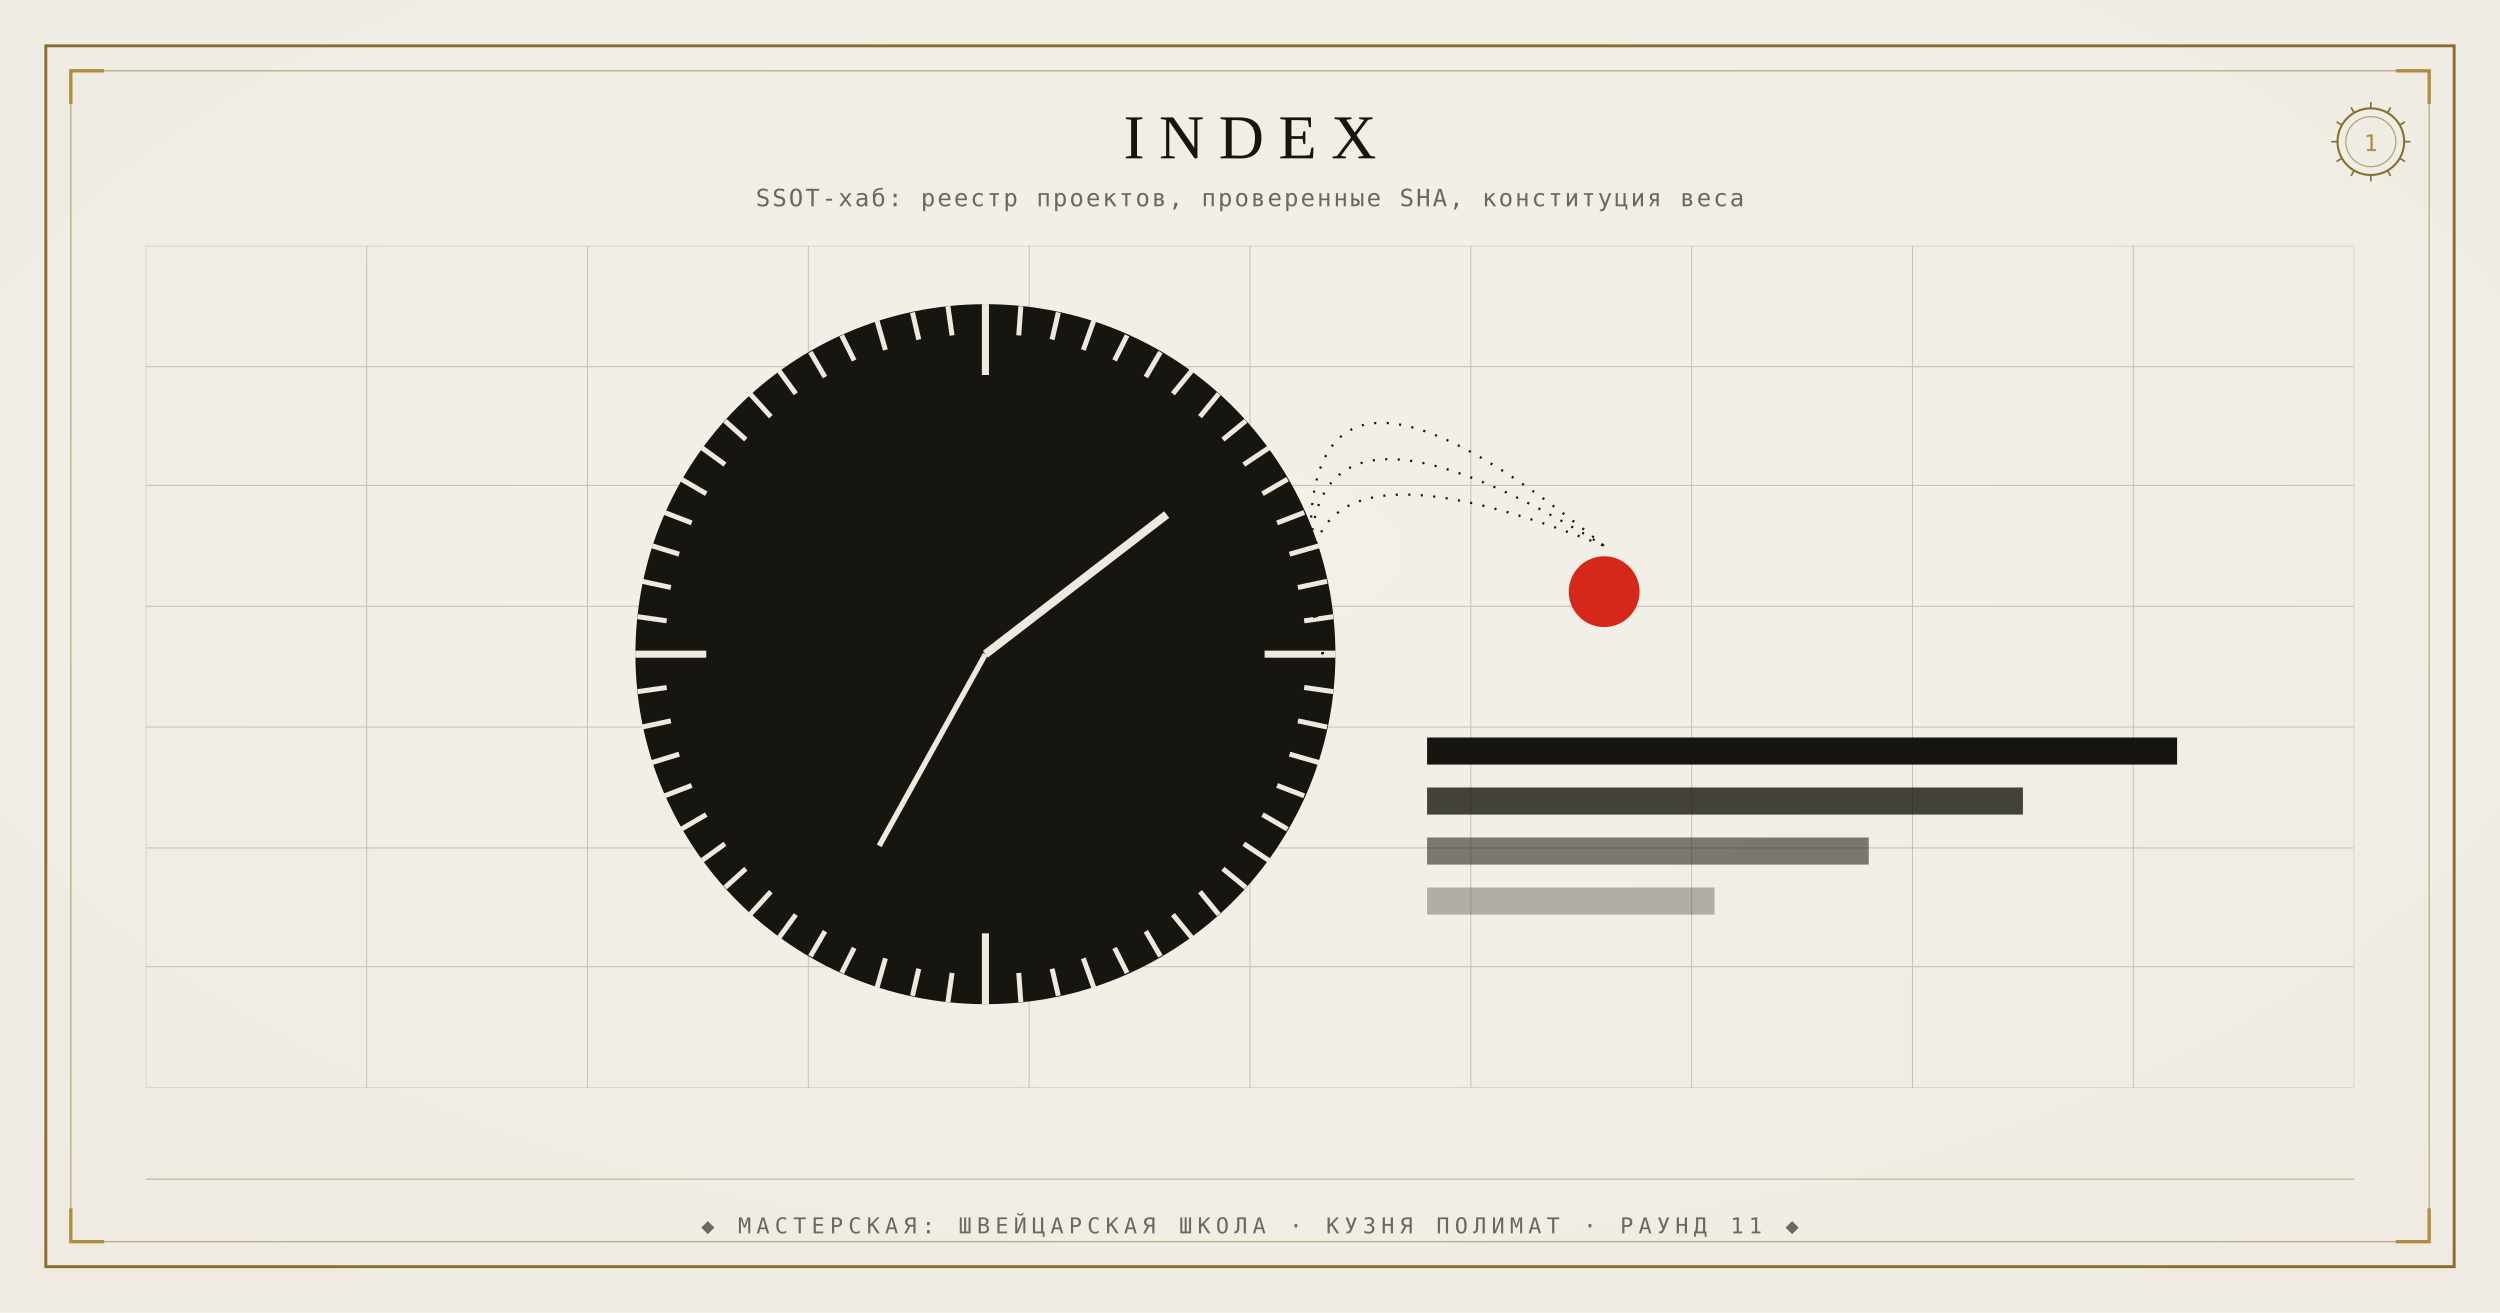
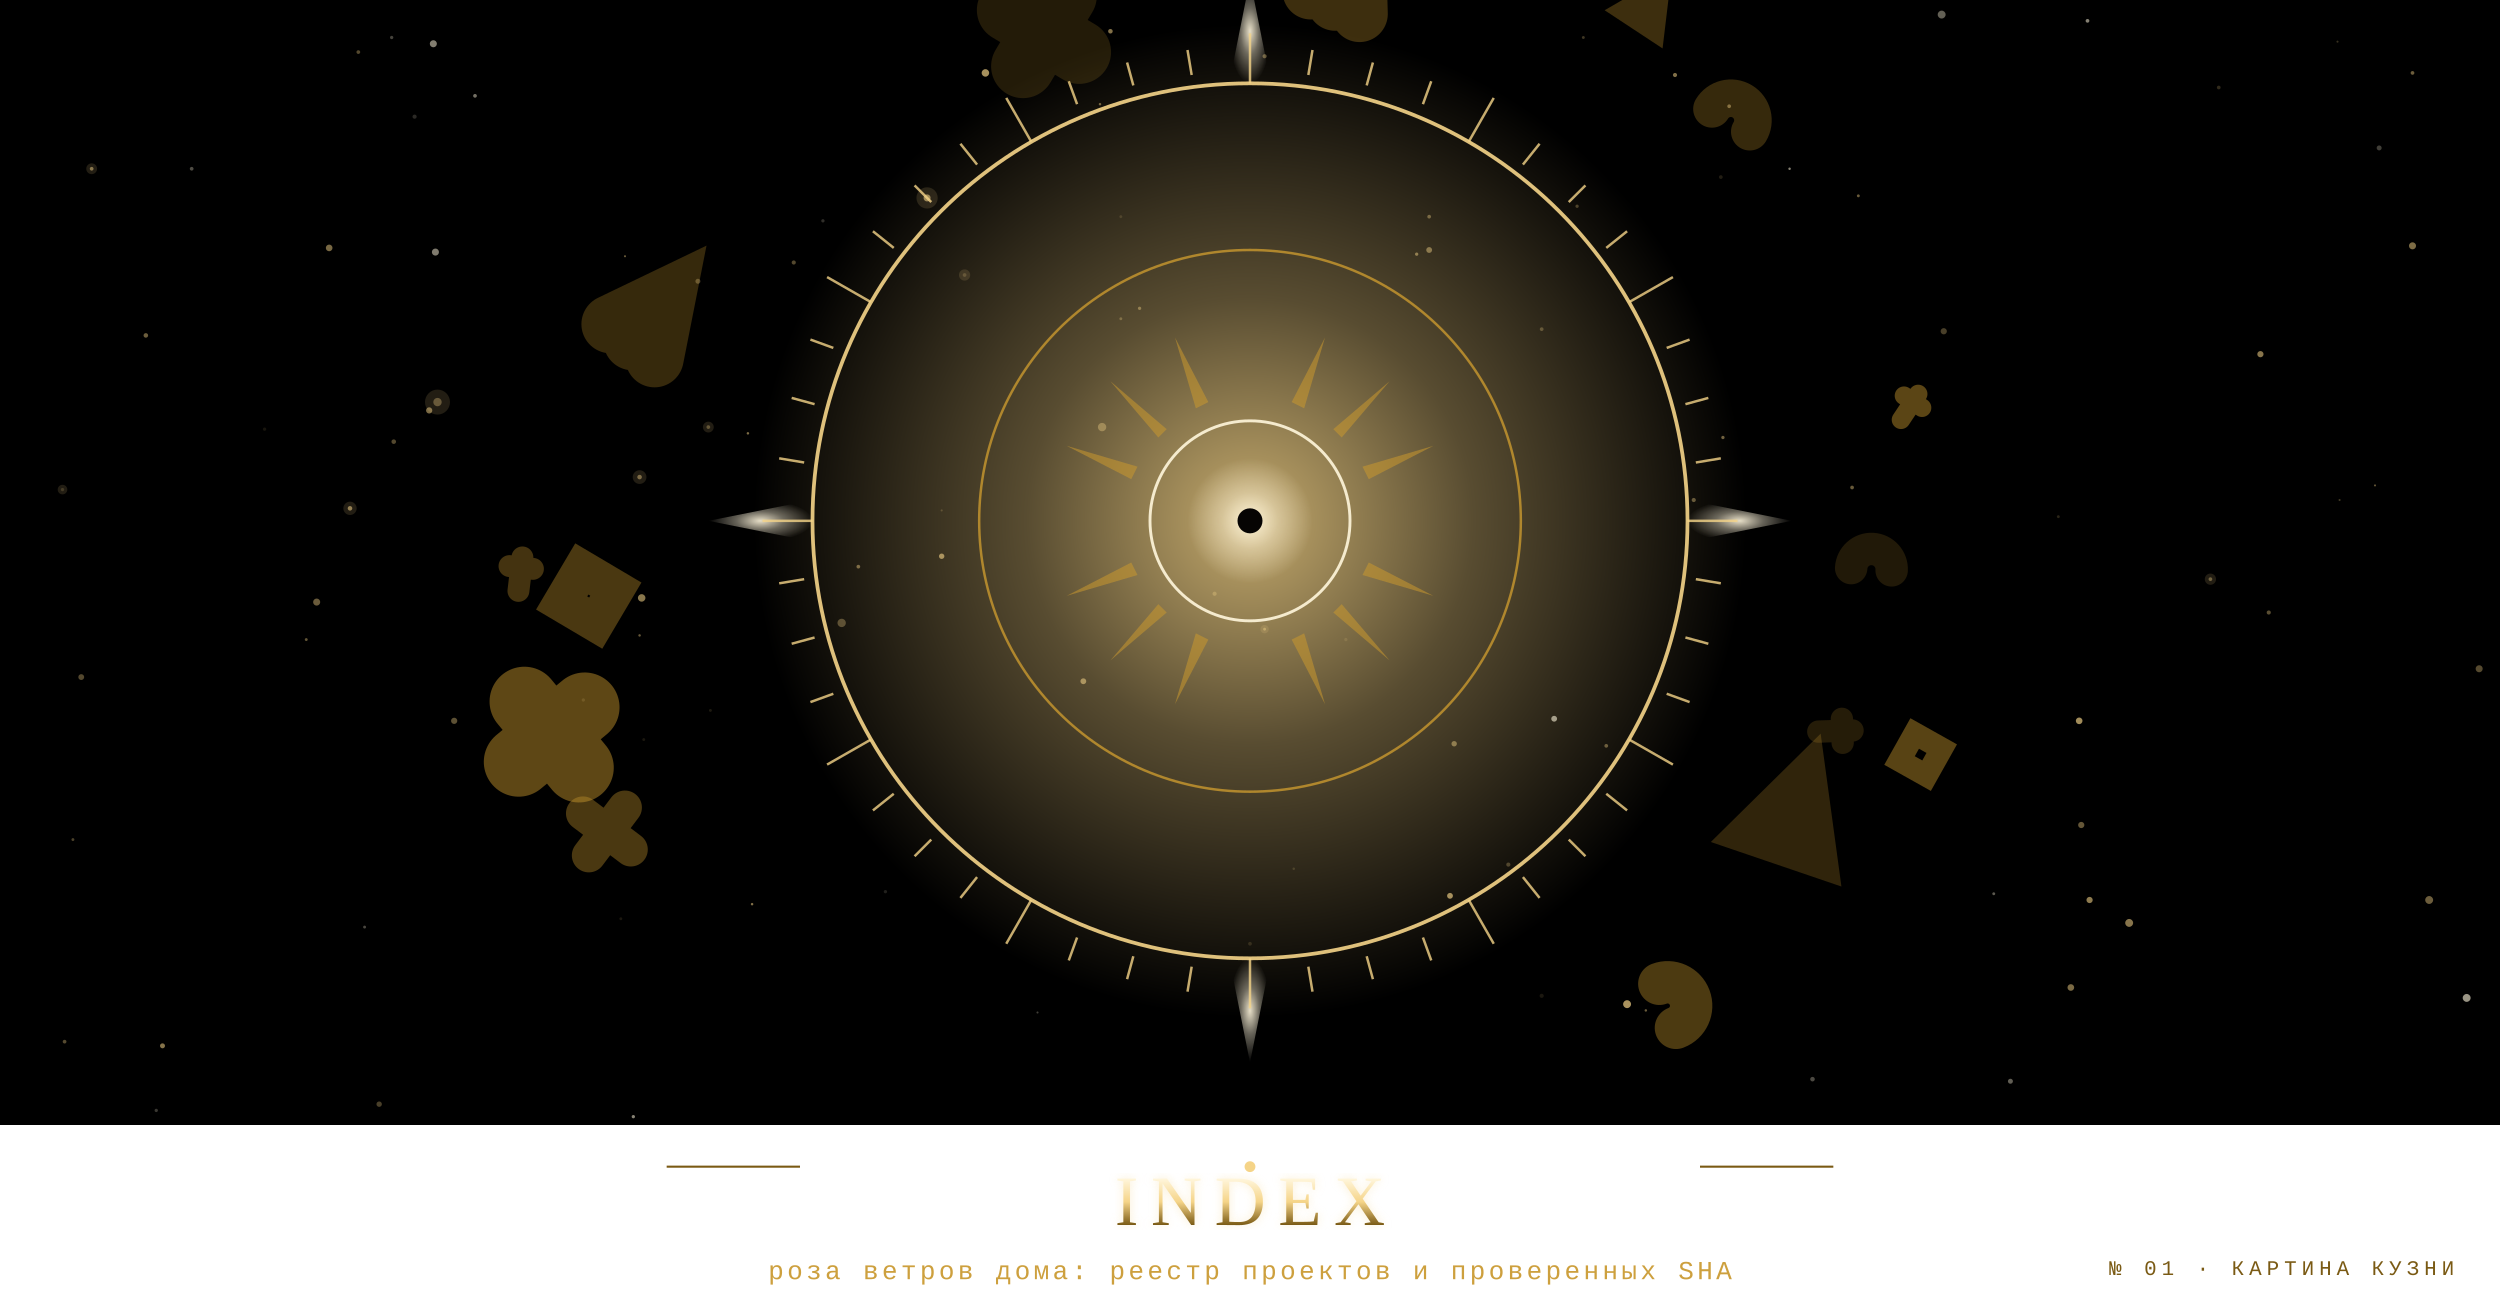
- <svg xmlns="http://www.w3.org/2000/svg" viewBox="0 0 1200 630" width="1200" height="630">
-   <rect width="1200" height="630" fill="#EDE9E0" />
-   <radialGradient id="vig1" cx="0.5" cy="0.42" r="0.95">
-     <stop offset="0" stop-color="#F4F1EA" />
-     <stop offset="1" stop-color="#EDE9E0" />
-   </radialGradient>
-   <rect width="1200" height="630" fill="url(#vig1)" opacity="0.9" />
-   <rect x="22" y="22" width="1156" height="586" fill="none" stroke="#8A6D2F" stroke-width="1.4" />
-   <rect x="34" y="34" width="1132" height="562" fill="none" stroke="#8A6D2F" stroke-width="0.6" opacity="0.55" />
-   <path d="M 34 50 L 34 34 L 50 34" fill="none" stroke="#B08D3E" stroke-width="1.6" />
-   <path d="M 1166 50 L 1166 34 L 1150 34" fill="none" stroke="#B08D3E" stroke-width="1.6" />
-   <path d="M 34 580 L 34 596 L 50 596" fill="none" stroke="#B08D3E" stroke-width="1.6" />
-   <path d="M 1166 580 L 1166 596 L 1150 596" fill="none" stroke="#B08D3E" stroke-width="1.6" />
-   <text x="600.0" y="76" text-anchor="middle" font-family="Georgia, 'Times New Roman', serif" font-size="30" fill="#17150F" letter-spacing="7">INDEX</text>
-   <text x="600.0" y="99" text-anchor="middle" font-family="'Cascadia Mono', ui-monospace, Consolas, monospace" font-size="11.5" fill="#6E675B" letter-spacing="1">SSOT-хаб: реестр проектов, проверенные SHA, конституция веса</text>
-   <g transform="translate(1138,68)">
-     <circle r="16" fill="none" stroke="#8A6D2F" stroke-width="1" />
-     <circle r="12" fill="none" stroke="#8A6D2F" stroke-width="0.6" opacity="0.6" />
-     <text y="4.5" text-anchor="middle" font-family="'Cascadia Mono', ui-monospace, Consolas, monospace" font-size="11" fill="#B08D3E">1</text>
-     <g stroke="#8A6D2F" stroke-width="0.8">
-       <line x1="0" y1="-19" x2="0" y2="-16" transform="rotate(0)" />
-       <line x1="0" y1="-19" x2="0" y2="-16" transform="rotate(30)" />
-       <line x1="0" y1="-19" x2="0" y2="-16" transform="rotate(60)" />
-       <line x1="0" y1="-19" x2="0" y2="-16" transform="rotate(90)" />
-       <line x1="0" y1="-19" x2="0" y2="-16" transform="rotate(120)" />
-       <line x1="0" y1="-19" x2="0" y2="-16" transform="rotate(150)" />
-       <line x1="0" y1="-19" x2="0" y2="-16" transform="rotate(180)" />
-       <line x1="0" y1="-19" x2="0" y2="-16" transform="rotate(210)" />
-       <line x1="0" y1="-19" x2="0" y2="-16" transform="rotate(240)" />
-       <line x1="0" y1="-19" x2="0" y2="-16" transform="rotate(270)" />
-       <line x1="0" y1="-19" x2="0" y2="-16" transform="rotate(300)" />
-       <line x1="0" y1="-19" x2="0" y2="-16" transform="rotate(330)" />
-     </g>
-   </g>
-   <line x1="70" y1="566" x2="1130" y2="566" stroke="#8A6D2F" stroke-width="0.5" opacity="0.5" />
-   <text x="600.0" y="592" text-anchor="middle" font-family="'Cascadia Mono', ui-monospace, Consolas, monospace" font-size="10.5" fill="#6E675B" letter-spacing="2.5">◆ МАСТЕРСКАЯ: ШВЕЙЦАРСКАЯ ШКОЛА · КУЗНЯ ПОЛИМАТ · РАУНД 11 ◆</text>
-   <clipPath id="clip1">
-     <rect x="70" y="118" width="1060" height="404" />
-   </clipPath>
-   <g clip-path="url(#clip1)">
-     <line x1="70" y1="118" x2="70" y2="522" stroke="#C9C2B4" stroke-width="0.5" />
-     <line x1="176" y1="118" x2="176" y2="522" stroke="#C9C2B4" stroke-width="0.5" />
-     <line x1="282" y1="118" x2="282" y2="522" stroke="#C9C2B4" stroke-width="0.5" />
-     <line x1="388" y1="118" x2="388" y2="522" stroke="#C9C2B4" stroke-width="0.5" />
-     <line x1="494" y1="118" x2="494" y2="522" stroke="#C9C2B4" stroke-width="0.5" />
-     <line x1="600" y1="118" x2="600" y2="522" stroke="#C9C2B4" stroke-width="0.5" />
-     <line x1="706" y1="118" x2="706" y2="522" stroke="#C9C2B4" stroke-width="0.5" />
-     <line x1="812" y1="118" x2="812" y2="522" stroke="#C9C2B4" stroke-width="0.5" />
-     <line x1="918" y1="118" x2="918" y2="522" stroke="#C9C2B4" stroke-width="0.5" />
-     <line x1="1024" y1="118" x2="1024" y2="522" stroke="#C9C2B4" stroke-width="0.5" />
-     <line x1="1130" y1="118" x2="1130" y2="522" stroke="#C9C2B4" stroke-width="0.5" />
-     <line x1="70" y1="118" x2="1130" y2="118" stroke="#C9C2B4" stroke-width="0.5" />
-     <line x1="70" y1="176" x2="1130" y2="176" stroke="#C9C2B4" stroke-width="0.5" />
-     <line x1="70" y1="233" x2="1130" y2="233" stroke="#C9C2B4" stroke-width="0.5" />
-     <line x1="70" y1="291" x2="1130" y2="291" stroke="#C9C2B4" stroke-width="0.5" />
-     <line x1="70" y1="349" x2="1130" y2="349" stroke="#C9C2B4" stroke-width="0.5" />
-     <line x1="70" y1="407" x2="1130" y2="407" stroke="#C9C2B4" stroke-width="0.5" />
-     <line x1="70" y1="464" x2="1130" y2="464" stroke="#C9C2B4" stroke-width="0.5" />
-     <line x1="70" y1="522" x2="1130" y2="522" stroke="#C9C2B4" stroke-width="0.5" />
-     <circle cx="473" cy="314" r="168" fill="#17150F" />
-     <line x1="627" y1="314" x2="641" y2="314" stroke="#EDE9E0" stroke-width="2.4" />
-     <line x1="626" y1="330" x2="640" y2="332" stroke="#EDE9E0" stroke-width="2.4" />
-     <line x1="623" y1="346" x2="637" y2="349" stroke="#EDE9E0" stroke-width="2.4" />
-     <line x1="619" y1="362" x2="633" y2="366" stroke="#EDE9E0" stroke-width="2.4" />
-     <line x1="613" y1="377" x2="626" y2="382" stroke="#EDE9E0" stroke-width="2.4" />
-     <line x1="606" y1="391" x2="618" y2="398" stroke="#EDE9E0" stroke-width="2.4" />
-     <line x1="597" y1="405" x2="609" y2="413" stroke="#EDE9E0" stroke-width="2.4" />
-     <line x1="587" y1="417" x2="598" y2="426" stroke="#EDE9E0" stroke-width="2.4" />
-     <line x1="576" y1="428" x2="585" y2="439" stroke="#EDE9E0" stroke-width="2.4" />
-     <line x1="563" y1="439" x2="572" y2="450" stroke="#EDE9E0" stroke-width="2.4" />
-     <line x1="550" y1="447" x2="557" y2="459" stroke="#EDE9E0" stroke-width="2.4" />
-     <line x1="535" y1="455" x2="541" y2="467" stroke="#EDE9E0" stroke-width="2.4" />
-     <line x1="520" y1="460" x2="525" y2="474" stroke="#EDE9E0" stroke-width="2.4" />
-     <line x1="505" y1="465" x2="508" y2="478" stroke="#EDE9E0" stroke-width="2.4" />
-     <line x1="489" y1="467" x2="490" y2="481" stroke="#EDE9E0" stroke-width="2.4" />
-     <line x1="473" y1="468" x2="473" y2="482" stroke="#EDE9E0" stroke-width="2.4" />
-     <line x1="457" y1="467" x2="455" y2="481" stroke="#EDE9E0" stroke-width="2.4" />
-     <line x1="441" y1="465" x2="438" y2="478" stroke="#EDE9E0" stroke-width="2.4" />
-     <line x1="425" y1="460" x2="421" y2="474" stroke="#EDE9E0" stroke-width="2.4" />
-     <line x1="410" y1="455" x2="404" y2="467" stroke="#EDE9E0" stroke-width="2.4" />
-     <line x1="396" y1="447" x2="389" y2="459" stroke="#EDE9E0" stroke-width="2.4" />
-     <line x1="382" y1="439" x2="374" y2="450" stroke="#EDE9E0" stroke-width="2.4" />
-     <line x1="370" y1="428" x2="360" y2="439" stroke="#EDE9E0" stroke-width="2.4" />
-     <line x1="358" y1="417" x2="348" y2="426" stroke="#EDE9E0" stroke-width="2.4" />
-     <line x1="348" y1="405" x2="337" y2="413" stroke="#EDE9E0" stroke-width="2.4" />
-     <line x1="339" y1="391" x2="327" y2="398" stroke="#EDE9E0" stroke-width="2.4" />
-     <line x1="332" y1="377" x2="319" y2="382" stroke="#EDE9E0" stroke-width="2.4" />
-     <line x1="326" y1="362" x2="313" y2="366" stroke="#EDE9E0" stroke-width="2.4" />
-     <line x1="322" y1="346" x2="308" y2="349" stroke="#EDE9E0" stroke-width="2.4" />
-     <line x1="320" y1="330" x2="306" y2="332" stroke="#EDE9E0" stroke-width="2.4" />
-     <line x1="319" y1="314" x2="305" y2="314" stroke="#EDE9E0" stroke-width="2.4" />
-     <line x1="320" y1="298" x2="306" y2="296" stroke="#EDE9E0" stroke-width="2.4" />
-     <line x1="322" y1="282" x2="308" y2="279" stroke="#EDE9E0" stroke-width="2.4" />
-     <line x1="326" y1="266" x2="313" y2="262" stroke="#EDE9E0" stroke-width="2.4" />
-     <line x1="332" y1="251" x2="319" y2="246" stroke="#EDE9E0" stroke-width="2.4" />
-     <line x1="339" y1="237" x2="327" y2="230" stroke="#EDE9E0" stroke-width="2.4" />
-     <line x1="348" y1="223" x2="337" y2="215" stroke="#EDE9E0" stroke-width="2.4" />
-     <line x1="358" y1="211" x2="348" y2="202" stroke="#EDE9E0" stroke-width="2.4" />
-     <line x1="370" y1="200" x2="360" y2="189" stroke="#EDE9E0" stroke-width="2.4" />
-     <line x1="382" y1="189" x2="374" y2="178" stroke="#EDE9E0" stroke-width="2.4" />
-     <line x1="396" y1="181" x2="389" y2="169" stroke="#EDE9E0" stroke-width="2.4" />
-     <line x1="410" y1="173" x2="404" y2="161" stroke="#EDE9E0" stroke-width="2.4" />
-     <line x1="425" y1="168" x2="421" y2="154" stroke="#EDE9E0" stroke-width="2.4" />
-     <line x1="441" y1="163" x2="438" y2="150" stroke="#EDE9E0" stroke-width="2.4" />
-     <line x1="457" y1="161" x2="455" y2="147" stroke="#EDE9E0" stroke-width="2.4" />
-     <line x1="473" y1="160" x2="473" y2="146" stroke="#EDE9E0" stroke-width="2.4" />
-     <line x1="489" y1="161" x2="490" y2="147" stroke="#EDE9E0" stroke-width="2.4" />
-     <line x1="505" y1="163" x2="508" y2="150" stroke="#EDE9E0" stroke-width="2.4" />
-     <line x1="520" y1="168" x2="525" y2="154" stroke="#EDE9E0" stroke-width="2.4" />
-     <line x1="535" y1="173" x2="541" y2="161" stroke="#EDE9E0" stroke-width="2.4" />
-     <line x1="550" y1="181" x2="557" y2="169" stroke="#EDE9E0" stroke-width="2.4" />
-     <line x1="563" y1="189" x2="572" y2="178" stroke="#EDE9E0" stroke-width="2.4" />
-     <line x1="576" y1="200" x2="585" y2="189" stroke="#EDE9E0" stroke-width="2.4" />
-     <line x1="587" y1="211" x2="598" y2="202" stroke="#EDE9E0" stroke-width="2.4" />
-     <line x1="597" y1="223" x2="609" y2="215" stroke="#EDE9E0" stroke-width="2.4" />
-     <line x1="606" y1="237" x2="618" y2="230" stroke="#EDE9E0" stroke-width="2.4" />
-     <line x1="613" y1="251" x2="626" y2="246" stroke="#EDE9E0" stroke-width="2.4" />
-     <line x1="619" y1="266" x2="633" y2="262" stroke="#EDE9E0" stroke-width="2.4" />
-     <line x1="623" y1="282" x2="637" y2="279" stroke="#EDE9E0" stroke-width="2.4" />
-     <line x1="626" y1="298" x2="640" y2="296" stroke="#EDE9E0" stroke-width="2.4" />
-     <line x1="607" y1="314" x2="641" y2="314" stroke="#EDE9E0" stroke-width="3.4" />
-     <line x1="473" y1="448" x2="473" y2="482" stroke="#EDE9E0" stroke-width="3.4" />
-     <line x1="339" y1="314" x2="305" y2="314" stroke="#EDE9E0" stroke-width="3.4" />
-     <line x1="473" y1="180" x2="473" y2="146" stroke="#EDE9E0" stroke-width="3.4" />
-     <line x1="473" y1="314" x2="560" y2="247" stroke="#EDE9E0" stroke-width="4" />
-     <line x1="473" y1="314" x2="422" y2="406" stroke="#EDE9E0" stroke-width="2.6" />
-     <circle cx="770" cy="284" r="17" fill="#D5281B" />
-     <rect x="685" y="354" width="360" height="13" fill="#17150F" />
-     <rect x="685" y="378" width="286" height="13" fill="#17150F" opacity="0.8" />
-     <rect x="685" y="402" width="212" height="13" fill="#17150F" opacity="0.55" />
-     <rect x="685" y="426" width="138" height="13" fill="#17150F" opacity="0.3" />
-     <path d="M 635 314 Q 600 194 770 262" fill="none" stroke="#17150F" stroke-width="1.1" stroke-dasharray="1 5" />
-     <path d="M 635 314 Q 600 158 770 262" fill="none" stroke="#17150F" stroke-width="1.1" stroke-dasharray="1 5" />
-     <path d="M 635 314 Q 600 122 770 262" fill="none" stroke="#17150F" stroke-width="1.1" stroke-dasharray="1 5" />
-   </g>
+ <svg xmlns="http://www.w3.org/2000/svg" viewBox="0 0 1200 630" width="1200" height="630" role="img">
+   <defs>
+     <linearGradient id="bg" x1="0" y1="0" x2="0" y2="1">
+       <stop offset="0" stop-color="#030202" />
+       <stop offset=".55" stop-color="#0A0705" />
+       <stop offset="1" stop-color="#060403" />
+     </linearGradient>
+     <radialGradient id="vig" cx=".5" cy=".46" r=".75">
+       <stop offset=".55" stop-color="#000" stop-opacity="0" />
+       <stop offset="1" stop-color="#000" stop-opacity=".82" />
+     </radialGradient>
+   </defs>
+   <rect width="1200" height="540" fill="url(#bg)" />
+   <defs>
+     <filter id="neb" x="-20%" y="-20%" width="140%" height="140%">
+       <feTurbulence type="fractalNoise" baseFrequency="0.004 0.009" numOctaves="4" seed="4" result="n" />
+       <feColorMatrix in="n" type="matrix" values="0 0 0 0 0.961  0 0 0 0 0.831  0 0 0 0 0.533  0 0 0 0.85 -0.36" />
+       <feGaussianBlur stdDeviation="2" />
+     </filter>
+     <filter id="neb2" x="-20%" y="-20%" width="140%" height="140%">
+       <feTurbulence type="fractalNoise" baseFrequency="0.009 0.006" numOctaves="3" seed="11" result="n" />
+       <feColorMatrix in="n" type="matrix" values="0 0 0 0 0.373  0 0 0 0 0.722  0 0 0 0 0.788  0 0 0 0.42 -0.51" />
+       <feGaussianBlur stdDeviation="1.6" />
+     </filter>
+     <radialGradient id="gl">
+       <stop offset="0" stop-color="#F5D488" stop-opacity="0.8" />
+       <stop offset=".45" stop-color="#F5D488" stop-opacity="0.36" />
+       <stop offset="1" stop-color="#F5D488" stop-opacity="0" />
+     </radialGradient>
+     <radialGradient id="n">
+       <stop offset="0" stop-color="#FFF6DC" stop-opacity="0.95" />
+       <stop offset=".45" stop-color="#FFF6DC" stop-opacity="0.43" />
+       <stop offset="1" stop-color="#FFF6DC" stop-opacity="0" />
+     </radialGradient>
+   </defs>
+   <rect width="1200" height="540" opacity="2.75" />
+   <circle cx="600.0" cy="250.0" r="240.0" fill="url(#gl)" />
+   <path d="M810 240 L860 250 L810 260 Z" fill="url(#n)" opacity="0.95" />
+   <path d="M657 270 L688 286 L654 276 Z" fill="#C9982E" opacity="0.55" />
+   <path d="M644 290 L667 317 L640 294 Z" fill="#C9982E" opacity="0.55" />
+   <path d="M626 304 L636 338 L620 307 Z" fill="#C9982E" opacity="0.55" />
+   <path d="M610 460 L600 510 L590 460 Z" fill="url(#n)" opacity="0.95" />
+   <path d="M580 307 L564 338 L574 304 Z" fill="#C9982E" opacity="0.55" />
+   <path d="M560 294 L533 317 L556 290 Z" fill="#C9982E" opacity="0.55" />
+   <path d="M546 276 L512 286 L543 270 Z" fill="#C9982E" opacity="0.55" />
+   <path d="M390 260 L340 250 L390 240 Z" fill="url(#n)" opacity="0.95" />
+   <path d="M543 230 L512 214 L546 224 Z" fill="#C9982E" opacity="0.55" />
+   <path d="M556 210 L533 183 L560 206 Z" fill="#C9982E" opacity="0.55" />
+   <path d="M574 196 L564 162 L580 193 Z" fill="#C9982E" opacity="0.55" />
+   <path d="M590 40 L600 -10 L610 40 Z" fill="url(#n)" opacity="0.95" />
+   <path d="M620 193 L636 162 L626 196 Z" fill="#C9982E" opacity="0.55" />
+   <path d="M640 206 L667 183 L644 210 Z" fill="#C9982E" opacity="0.55" />
+   <path d="M654 224 L688 214 L657 230 Z" fill="#C9982E" opacity="0.55" />
+   <circle cx="600" cy="250" r="210" fill="none" stroke="#F5D488" stroke-width="1.8" opacity="0.9" />
+   <circle cx="600" cy="250" r="130" fill="none" stroke="#C9982E" stroke-width="1.2" opacity="0.8" />
+   <circle cx="600" cy="250" r="48" fill="none" stroke="#FFF6DC" stroke-width="1.4" opacity="0.9" />
+   <circle cx="600" cy="250" r="30" fill="url(#n)" />
+   <circle cx="600" cy="250" r="6" fill="#060403" />
+   <line x1="810" y1="250" x2="834" y2="250" stroke="#F5D488" stroke-width="1.2" opacity=".8" />
+   <line x1="814" y1="278" x2="826" y2="280" stroke="#F5D488" stroke-width="1.2" opacity=".8" />
+   <line x1="809" y1="306" x2="820" y2="309" stroke="#F5D488" stroke-width="1.2" opacity=".8" />
+   <line x1="800" y1="333" x2="811" y2="337" stroke="#F5D488" stroke-width="1.2" opacity=".8" />
+   <line x1="782" y1="355" x2="803" y2="367" stroke="#F5D488" stroke-width="1.2" opacity=".8" />
+   <line x1="771" y1="381" x2="781" y2="389" stroke="#F5D488" stroke-width="1.2" opacity=".8" />
+   <line x1="753" y1="403" x2="761" y2="411" stroke="#F5D488" stroke-width="1.2" opacity=".8" />
+   <line x1="731" y1="421" x2="739" y2="431" stroke="#F5D488" stroke-width="1.2" opacity=".8" />
+   <line x1="705" y1="432" x2="717" y2="453" stroke="#F5D488" stroke-width="1.2" opacity=".8" />
+   <line x1="683" y1="450" x2="687" y2="461" stroke="#F5D488" stroke-width="1.2" opacity=".8" />
+   <line x1="656" y1="459" x2="659" y2="470" stroke="#F5D488" stroke-width="1.2" opacity=".8" />
+   <line x1="628" y1="464" x2="630" y2="476" stroke="#F5D488" stroke-width="1.2" opacity=".8" />
+   <line x1="600" y1="460" x2="600" y2="484" stroke="#F5D488" stroke-width="1.2" opacity=".8" />
+   <line x1="572" y1="464" x2="570" y2="476" stroke="#F5D488" stroke-width="1.2" opacity=".8" />
+   <line x1="544" y1="459" x2="541" y2="470" stroke="#F5D488" stroke-width="1.2" opacity=".8" />
+   <line x1="517" y1="450" x2="513" y2="461" stroke="#F5D488" stroke-width="1.2" opacity=".8" />
+   <line x1="495" y1="432" x2="483" y2="453" stroke="#F5D488" stroke-width="1.2" opacity=".8" />
+   <line x1="469" y1="421" x2="461" y2="431" stroke="#F5D488" stroke-width="1.2" opacity=".8" />
+   <line x1="447" y1="403" x2="439" y2="411" stroke="#F5D488" stroke-width="1.2" opacity=".8" />
+   <line x1="429" y1="381" x2="419" y2="389" stroke="#F5D488" stroke-width="1.2" opacity=".8" />
+   <line x1="418" y1="355" x2="397" y2="367" stroke="#F5D488" stroke-width="1.2" opacity=".8" />
+   <line x1="400" y1="333" x2="389" y2="337" stroke="#F5D488" stroke-width="1.2" opacity=".8" />
+   <line x1="391" y1="306" x2="380" y2="309" stroke="#F5D488" stroke-width="1.2" opacity=".8" />
+   <line x1="386" y1="278" x2="374" y2="280" stroke="#F5D488" stroke-width="1.2" opacity=".8" />
+   <line x1="390" y1="250" x2="366" y2="250" stroke="#F5D488" stroke-width="1.2" opacity=".8" />
+   <line x1="386" y1="222" x2="374" y2="220" stroke="#F5D488" stroke-width="1.2" opacity=".8" />
+   <line x1="391" y1="194" x2="380" y2="191" stroke="#F5D488" stroke-width="1.2" opacity=".8" />
+   <line x1="400" y1="167" x2="389" y2="163" stroke="#F5D488" stroke-width="1.2" opacity=".8" />
+   <line x1="418" y1="145" x2="397" y2="133" stroke="#F5D488" stroke-width="1.2" opacity=".8" />
+   <line x1="429" y1="119" x2="419" y2="111" stroke="#F5D488" stroke-width="1.2" opacity=".8" />
+   <line x1="447" y1="97" x2="439" y2="89" stroke="#F5D488" stroke-width="1.2" opacity=".8" />
+   <line x1="469" y1="79" x2="461" y2="69" stroke="#F5D488" stroke-width="1.2" opacity=".8" />
+   <line x1="495" y1="68" x2="483" y2="47" stroke="#F5D488" stroke-width="1.2" opacity=".8" />
+   <line x1="517" y1="50" x2="513" y2="39" stroke="#F5D488" stroke-width="1.2" opacity=".8" />
+   <line x1="544" y1="41" x2="541" y2="30" stroke="#F5D488" stroke-width="1.2" opacity=".8" />
+   <line x1="572" y1="36" x2="570" y2="24" stroke="#F5D488" stroke-width="1.2" opacity=".8" />
+   <line x1="600" y1="40" x2="600" y2="16" stroke="#F5D488" stroke-width="1.2" opacity=".8" />
+   <line x1="628" y1="36" x2="630" y2="24" stroke="#F5D488" stroke-width="1.2" opacity=".8" />
+   <line x1="656" y1="41" x2="659" y2="30" stroke="#F5D488" stroke-width="1.2" opacity=".8" />
+   <line x1="683" y1="50" x2="687" y2="39" stroke="#F5D488" stroke-width="1.2" opacity=".8" />
+   <line x1="705" y1="68" x2="717" y2="47" stroke="#F5D488" stroke-width="1.2" opacity=".8" />
+   <line x1="731" y1="79" x2="739" y2="69" stroke="#F5D488" stroke-width="1.2" opacity=".8" />
+   <line x1="753" y1="97" x2="761" y2="89" stroke="#F5D488" stroke-width="1.2" opacity=".8" />
+   <line x1="771" y1="119" x2="781" y2="111" stroke="#F5D488" stroke-width="1.2" opacity=".8" />
+   <line x1="782" y1="145" x2="803" y2="133" stroke="#F5D488" stroke-width="1.2" opacity=".8" />
+   <line x1="800" y1="167" x2="811" y2="163" stroke="#F5D488" stroke-width="1.2" opacity=".8" />
+   <line x1="809" y1="194" x2="820" y2="191" stroke="#F5D488" stroke-width="1.2" opacity=".8" />
+   <line x1="814" y1="222" x2="826" y2="220" stroke="#F5D488" stroke-width="1.2" opacity=".8" />
+   <g transform="translate(249.8 275.6) rotate(6.759106) scale(8.09)">
+     <path d="M0 -1 L0 1 M-0.7 -0.4 L0.7 -0.4" stroke="#C9982E" stroke-width="1.3" fill="none" opacity="0.339" stroke-linecap="round" />
+   </g>
+   <g transform="translate(311.8 153.2) rotate(37.73542) scale(13.34)">
+     <path d="M-1 1 L0 -1 L1 1 M0 -1 L0 1" stroke="#C9982E" stroke-width="2.1" fill="none" opacity="0.268" stroke-linecap="round" />
+   </g>
+   <g transform="translate(881.0 350.9) rotate(88.111) scale(8.23)">
+     <path d="M0 -1 L0 1 M-0.7 -0.4 L0.7 -0.4" stroke="#C9982E" stroke-width="1.3" fill="none" opacity="0.184" stroke-linecap="round" />
+   </g>
+   <g transform="translate(806.8 480.4) rotate(69.33955) scale(11.30)">
+     <path d="M-1 0.6 A1 1 0 0 1 1 0.6" stroke="#C9982E" stroke-width="1.8" fill="none" opacity="0.38" stroke-linecap="round" />
+   </g>
+   <g transform="translate(264.8 352.6) rotate(5.45748) scale(14.54)">
+     <path d="M-1 -1 L1 1 M1 -1 L-1 1" stroke="#C9982E" stroke-width="2.3" fill="none" opacity="0.465" stroke-linecap="round" />
+   </g>
+   <g transform="translate(291.3 399.1) rotate(82.02494) scale(10.18)">
+     <path d="M-1 -1 L1 1 M1 -1 L-1 1" stroke="#C9982E" stroke-width="1.6" fill="none" opacity="0.369" stroke-linecap="round" />
+   </g>
+   <g transform="translate(501.1 14.9) rotate(75.77936) scale(13.91)">
+     <path d="M-1 -1 L1 1 M1 -1 L-1 1" stroke="#C9982E" stroke-width="2.2" fill="none" opacity="0.179" stroke-linecap="round" />
+   </g>
+   <g transform="translate(834.1 52.3) rotate(31.0976) scale(10.60)">
+     <path d="M-1 0.6 A1 1 0 0 1 1 0.6" stroke="#C9982E" stroke-width="1.7" fill="none" opacity="0.273" stroke-linecap="round" />
+   </g>
+   <g transform="translate(791.5 2.9) rotate(33.39463) scale(8.12)">
+     <path d="M-1 1 L0 -1 L1 1 Z" stroke="#C9982E" stroke-width="1.3" fill="none" opacity="0.303" stroke-linecap="round" />
+   </g>
+   <g transform="translate(921.9 362.2) rotate(29.30349) scale(8.27)">
+     <path d="M-0.9 -0.9 H0.9 V0.9 H-0.9 Z" stroke="#C9982E" stroke-width="1.3" fill="none" opacity="0.44" stroke-linecap="round" />
+   </g>
+   <g transform="translate(629.5 -53.7) rotate(54.96914) scale(12.60)">
+     <path d="M-0.9 -0.9 H0.9 V0.9 H-0.9 Z" stroke="#C9982E" stroke-width="2.0" fill="none" opacity="0.307" stroke-linecap="round" />
+   </g>
+   <g transform="translate(916.6 195.3) rotate(33.62816) scale(7.43)">
+     <path d="M0 -1 L0 1 M-0.7 -0.4 L0.7 -0.4" stroke="#C9982E" stroke-width="1.2" fill="none" opacity="0.453" stroke-linecap="round" />
+   </g>
+   <g transform="translate(282.6 286.1) rotate(30.61957) scale(10.55)">
+     <path d="M-0.9 -0.9 H0.9 V0.9 H-0.9 Z" stroke="#C9982E" stroke-width="1.7" fill="none" opacity="0.371" stroke-linecap="round" />
+   </g>
+   <g transform="translate(860.7 390.9) rotate(18.83041) scale(12.65)">
+     <path d="M-1 1 L0 -1 L1 1 Z" stroke="#C9982E" stroke-width="2.0" fill="none" opacity="0.239" stroke-linecap="round" />
+   </g>
+   <g transform="translate(646.3 -10.5) rotate(24.85499) scale(12.91)">
+     <path d="M-1 1 L0 -1 L1 1 M0 -1 L0 1" stroke="#C9982E" stroke-width="2.1" fill="none" opacity="0.302" stroke-linecap="round" />
+   </g>
+   <g transform="translate(898.6 267.4) rotate(3.201037) scale(9.73)">
+     <path d="M-1 0.6 A1 1 0 0 1 1 0.6" stroke="#C9982E" stroke-width="1.6" fill="none" opacity="0.165" stroke-linecap="round" />
+   </g>
+   <path d="M600 -40 L588 -8 L600 -16 L612 -8 Z" fill="#FFF6DC" />
+   <circle cx="1122" cy="20" r="0.5" fill="#F5D488" opacity="0.23" />
+   <circle cx="646" cy="307" r="0.8" fill="#F5D488" opacity="0.13" />
+   <circle cx="859" cy="81" r="0.6" fill="#FFF6DC" opacity="0.52" />
+   <circle cx="361" cy="434" r="0.6" fill="#F5D488" opacity="0.53" />
+   <circle cx="1002" cy="10" r="0.9" fill="#FFF6DC" opacity="0.52" />
+   <circle cx="892" cy="94" r="0.7" fill="#F5D488" opacity="0.43" />
+   <circle cx="92" cy="81" r="0.9" fill="#FFF6DC" opacity="0.31" />
+   <circle cx="172" cy="25" r="0.9" fill="#F5D488" opacity="0.34" />
+   <circle cx="547" cy="148" r="0.8" fill="#F5D488" opacity="0.41" />
+   <circle cx="533" cy="15" r="1.1" fill="#F5D488" opacity="0.53" />
+   <circle cx="957" cy="429" r="0.7" fill="#FFF6DC" opacity="0.36" />
+   <circle cx="757" cy="99" r="0.8" fill="#F5D488" opacity="0.28" />
+   <circle cx="1003" cy="432" r="1.5" fill="#F5D488" opacity="0.58" />
+   <circle cx="813" cy="240" r="1.0" fill="#F5D488" opacity="0.38" />
+   <circle cx="182" cy="530" r="1.3" fill="#F5D488" opacity="0.30" />
+   <circle cx="404" cy="299" r="2.0" fill="#F5D488" opacity="0.32" />
+   <circle cx="39" cy="325" r="1.4" fill="#F5D488" opacity="0.34" />
+   <circle cx="696" cy="430" r="1.4" fill="#F5D488" opacity="0.65" />
+   <circle cx="1085" cy="170" r="1.5" fill="#F5D488" opacity="0.55" />
+   <circle cx="168" cy="244" r="3.2" fill="#F5D488" opacity=".14" />
+   <circle cx="168" cy="244" r="1.1" fill="#F5D488" opacity="0.54" />
+   <circle cx="307" cy="229" r="3.3" fill="#F5D488" opacity=".14" />
+   <circle cx="307" cy="229" r="1.1" fill="#F5D488" opacity="0.43" />
+   <circle cx="308" cy="287" r="1.8" fill="#F5D488" opacity="0.56" />
+   <circle cx="452" cy="245" r="0.5" fill="#F5D488" opacity="0.20" />
+   <circle cx="889" cy="234" r="0.9" fill="#F5D488" opacity="0.42" />
+   <circle cx="965" cy="519" r="1.2" fill="#FFF6DC" opacity="0.38" />
+   <circle cx="298" cy="441" r="0.7" fill="#F5D488" opacity="0.11" />
+   <circle cx="228" cy="46" r="0.9" fill="#FFF6DC" opacity="0.45" />
+   <circle cx="199" cy="56" r="1.0" fill="#FFF6DC" opacity="0.17" />
+   <circle cx="1184" cy="479" r="1.9" fill="#FFF6DC" opacity="0.60" />
+   <circle cx="445" cy="95" r="5.1" fill="#F5D488" opacity=".14" />
+   <circle cx="445" cy="95" r="1.7" fill="#F5D488" opacity="0.57" />
+   <circle cx="538" cy="153" r="0.7" fill="#F5D488" opacity="0.29" />
+   <circle cx="600" cy="453" r="0.9" fill="#F5D488" opacity="0.14" />
+   <circle cx="498" cy="486" r="0.5" fill="#FFF6DC" opacity="0.25" />
+   <circle cx="44" cy="81" r="2.6" fill="#F5D488" opacity=".14" />
+   <circle cx="44" cy="81" r="0.9" fill="#F5D488" opacity="0.49" />
+   <circle cx="304" cy="536" r="0.8" fill="#FFF6DC" opacity="0.53" />
+   <circle cx="999" cy="396" r="1.5" fill="#F5D488" opacity="0.41" />
+   <circle cx="208" cy="21" r="1.7" fill="#FFF6DC" opacity="0.51" />
+   <circle cx="994" cy="474" r="1.6" fill="#F5D488" opacity="0.50" />
+   <circle cx="607" cy="27" r="1.0" fill="#F5D488" opacity="0.38" />
+   <circle cx="1065" cy="42" r="0.9" fill="#F5D488" opacity="0.20" />
+   <circle cx="340" cy="205" r="2.6" fill="#F5D488" opacity=".14" />
+   <circle cx="340" cy="205" r="0.9" fill="#F5D488" opacity="0.31" />
+   <circle cx="189" cy="212" r="1.1" fill="#F5D488" opacity="0.34" />
+   <circle cx="70" cy="161" r="1.1" fill="#F5D488" opacity="0.44" />
+   <circle cx="218" cy="346" r="1.5" fill="#F5D488" opacity="0.38" />
+   <circle cx="1190" cy="321" r="1.7" fill="#F5D488" opacity="0.35" />
+   <circle cx="206" cy="197" r="1.5" fill="#F5D488" opacity="0.50" />
+   <circle cx="412" cy="272" r="0.9" fill="#F5D488" opacity="0.44" />
+   <circle cx="698" cy="357" r="1.3" fill="#F5D488" opacity="0.45" />
+   <circle cx="686" cy="120" r="1.4" fill="#F5D488" opacity="0.45" />
+   <circle cx="463" cy="132" r="2.7" fill="#F5D488" opacity=".14" />
+   <circle cx="463" cy="132" r="0.9" fill="#F5D488" opacity="0.20" />
+   <circle cx="740" cy="478" r="1.0" fill="#F5D488" opacity="0.11" />
+   <circle cx="827" cy="210" r="0.8" fill="#F5D488" opacity="0.45" />
+   <circle cx="147" cy="307" r="0.7" fill="#F5D488" opacity="0.40" />
+   <circle cx="1089" cy="294" r="1.0" fill="#F5D488" opacity="0.37" />
+   <circle cx="529" cy="205" r="2.0" fill="#F5D488" opacity="0.37" />
+   <circle cx="870" cy="518" r="1.1" fill="#FFF6DC" opacity="0.30" />
+   <circle cx="933" cy="159" r="1.5" fill="#F5D488" opacity="0.30" />
+   <circle cx="75" cy="533" r="0.8" fill="#FFF6DC" opacity="0.23" />
+   <circle cx="1140" cy="233" r="0.5" fill="#F5D488" opacity="0.40" />
+   <circle cx="175" cy="445" r="0.7" fill="#FFF6DC" opacity="0.29" />
+   <circle cx="30" cy="235" r="2.3" fill="#F5D488" opacity=".14" />
+   <circle cx="30" cy="235" r="0.8" fill="#F5D488" opacity="0.17" />
+   <circle cx="1142" cy="71" r="1.2" fill="#FFF6DC" opacity="0.25" />
+   <circle cx="760" cy="18" r="0.7" fill="#F5D488" opacity="0.26" />
+   <circle cx="35" cy="403" r="0.7" fill="#F5D488" opacity="0.31" />
+   <circle cx="932" cy="7" r="1.9" fill="#FFF6DC" opacity="0.39" />
+   <circle cx="804" cy="36" r="1.0" fill="#F5D488" opacity="0.52" />
+   <circle cx="188" cy="18" r="0.8" fill="#FFF6DC" opacity="0.27" />
+   <circle cx="621" cy="417" r="0.6" fill="#F5D488" opacity="0.16" />
+   <circle cx="152" cy="289" r="1.7" fill="#F5D488" opacity="0.43" />
+   <circle cx="78" cy="502" r="1.2" fill="#F5D488" opacity="0.54" />
+   <circle cx="452" cy="267" r="1.3" fill="#F5D488" opacity="0.60" />
+   <circle cx="425" cy="428" r="0.8" fill="#FFF6DC" opacity="0.13" />
+   <circle cx="335" cy="135" r="1.2" fill="#F5D488" opacity="0.30" />
+   <circle cx="1061" cy="278" r="2.7" fill="#F5D488" opacity=".14" />
+   <circle cx="1061" cy="278" r="0.9" fill="#F5D488" opacity="0.38" />
+   <circle cx="740" cy="158" r="0.9" fill="#F5D488" opacity="0.28" />
+   <circle cx="686" cy="104" r="0.9" fill="#F5D488" opacity="0.38" />
+   <circle cx="607" cy="302" r="2.0" fill="#F5D488" opacity=".14" />
+   <circle cx="607" cy="302" r="0.7" fill="#F5D488" opacity="0.42" />
+   <circle cx="209" cy="121" r="1.7" fill="#FFF6DC" opacity="0.50" />
+   <circle cx="528" cy="50" r="0.6" fill="#F5D488" opacity="0.44" />
+   <circle cx="988" cy="248" r="0.7" fill="#F5D488" opacity="0.17" />
+   <circle cx="473" cy="35" r="1.8" fill="#F5D488" opacity="0.68" />
+   <circle cx="520" cy="327" r="1.4" fill="#F5D488" opacity="0.54" />
+   <circle cx="790" cy="485" r="0.6" fill="#F5D488" opacity="0.43" />
+   <circle cx="583" cy="285" r="1.0" fill="#F5D488" opacity="0.31" />
+   <circle cx="680" cy="122" r="0.8" fill="#F5D488" opacity="0.48" />
+   <circle cx="307" cy="305" r="0.6" fill="#F5D488" opacity="0.42" />
+   <circle cx="1166" cy="432" r="1.9" fill="#F5D488" opacity="0.44" />
+   <circle cx="746" cy="345" r="1.4" fill="#FFF6DC" opacity="0.58" />
+   <circle cx="300" cy="123" r="0.5" fill="#F5D488" opacity="0.43" />
+   <circle cx="1123" cy="240" r="0.5" fill="#F5D488" opacity="0.26" />
+   <circle cx="1022" cy="443" r="1.9" fill="#F5D488" opacity="0.55" />
+   <circle cx="826" cy="85" r="0.9" fill="#F5D488" opacity="0.14" />
+   <circle cx="998" cy="346" r="1.6" fill="#F5D488" opacity="0.66" />
+   <circle cx="538" cy="104" r="0.7" fill="#F5D488" opacity="0.14" />
+   <circle cx="127" cy="206" r="0.8" fill="#F5D488" opacity="0.10" />
+   <circle cx="1158" cy="35" r="0.9" fill="#F5D488" opacity="0.44" />
+   <circle cx="381" cy="126" r="1.0" fill="#F5D488" opacity="0.34" />
+   <circle cx="771" cy="358" r="0.9" fill="#F5D488" opacity="0.39" />
+   <circle cx="280" cy="336" r="0.8" fill="#F5D488" opacity="0.14" />
+   <circle cx="781" cy="482" r="1.9" fill="#F5D488" opacity="0.69" />
+   <circle cx="341" cy="341" r="0.7" fill="#F5D488" opacity="0.12" />
+   <circle cx="724" cy="415" r="1.0" fill="#F5D488" opacity="0.27" />
+   <circle cx="309" cy="355" r="0.7" fill="#F5D488" opacity="0.11" />
+   <circle cx="830" cy="51" r="0.9" fill="#F5D488" opacity="0.43" />
+   <circle cx="31" cy="500" r="0.9" fill="#F5D488" opacity="0.35" />
+   <circle cx="1158" cy="118" r="1.7" fill="#F5D488" opacity="0.51" />
+   <circle cx="395" cy="106" r="0.8" fill="#FFF6DC" opacity="0.19" />
+   <circle cx="359" cy="208" r="0.6" fill="#F5D488" opacity="0.51" />
+   <circle cx="210" cy="193" r="6.0" fill="#F5D488" opacity=".14" />
+   <circle cx="210" cy="193" r="2.0" fill="#F5D488" opacity="0.33" />
+   <circle cx="158" cy="119" r="1.6" fill="#F5D488" opacity="0.49" />
+   <linearGradient id="gtxt" x1="0" y1="0" x2="0" y2="1">
+     <stop offset="0" stop-color="#FFF6DC" />
+     <stop offset=".5" stop-color="#F5D488" />
+     <stop offset="1" stop-color="#7A5A14" />
+   </linearGradient>
+   <filter id="soft">
+     <feGaussianBlur stdDeviation="2.2" />
+   </filter>
+   <line x1="320" y1="560" x2="384" y2="560" stroke="#7A5A14" stroke-width="1" />
+   <circle cx="600" cy="560" r="2.6" fill="#F5D488" />
+   <line x1="816" y1="560" x2="880" y2="560" stroke="#7A5A14" stroke-width="1" />
+   <text x="600.0" y="588" text-anchor="middle" font-family="Georgia,'Times New Roman',serif" font-size="34" letter-spacing="6" fill="#F5D488" opacity=".38" filter="url(#soft)">INDEX</text>
+   <text x="600.0" y="588" text-anchor="middle" font-family="Georgia,'Times New Roman',serif" font-size="34" letter-spacing="6" fill="url(#gtxt)">INDEX</text>
+   <text x="600.0" y="614" text-anchor="middle" font-family="ui-monospace,'Cascadia Mono',Consolas,'Courier New',monospace" font-size="12.5" letter-spacing="1.6" fill="#C9982E" opacity=".92">роза ветров дома: реестр проектов и проверенных SHA</text>
+   <text x="1178" y="612" text-anchor="end" font-family="ui-monospace,'Cascadia Mono',Consolas,'Courier New',monospace" font-size="10" letter-spacing="2.4" fill="#7A5A14">№ 01 · КАРТИНА КУЗНИ</text>
</svg>
